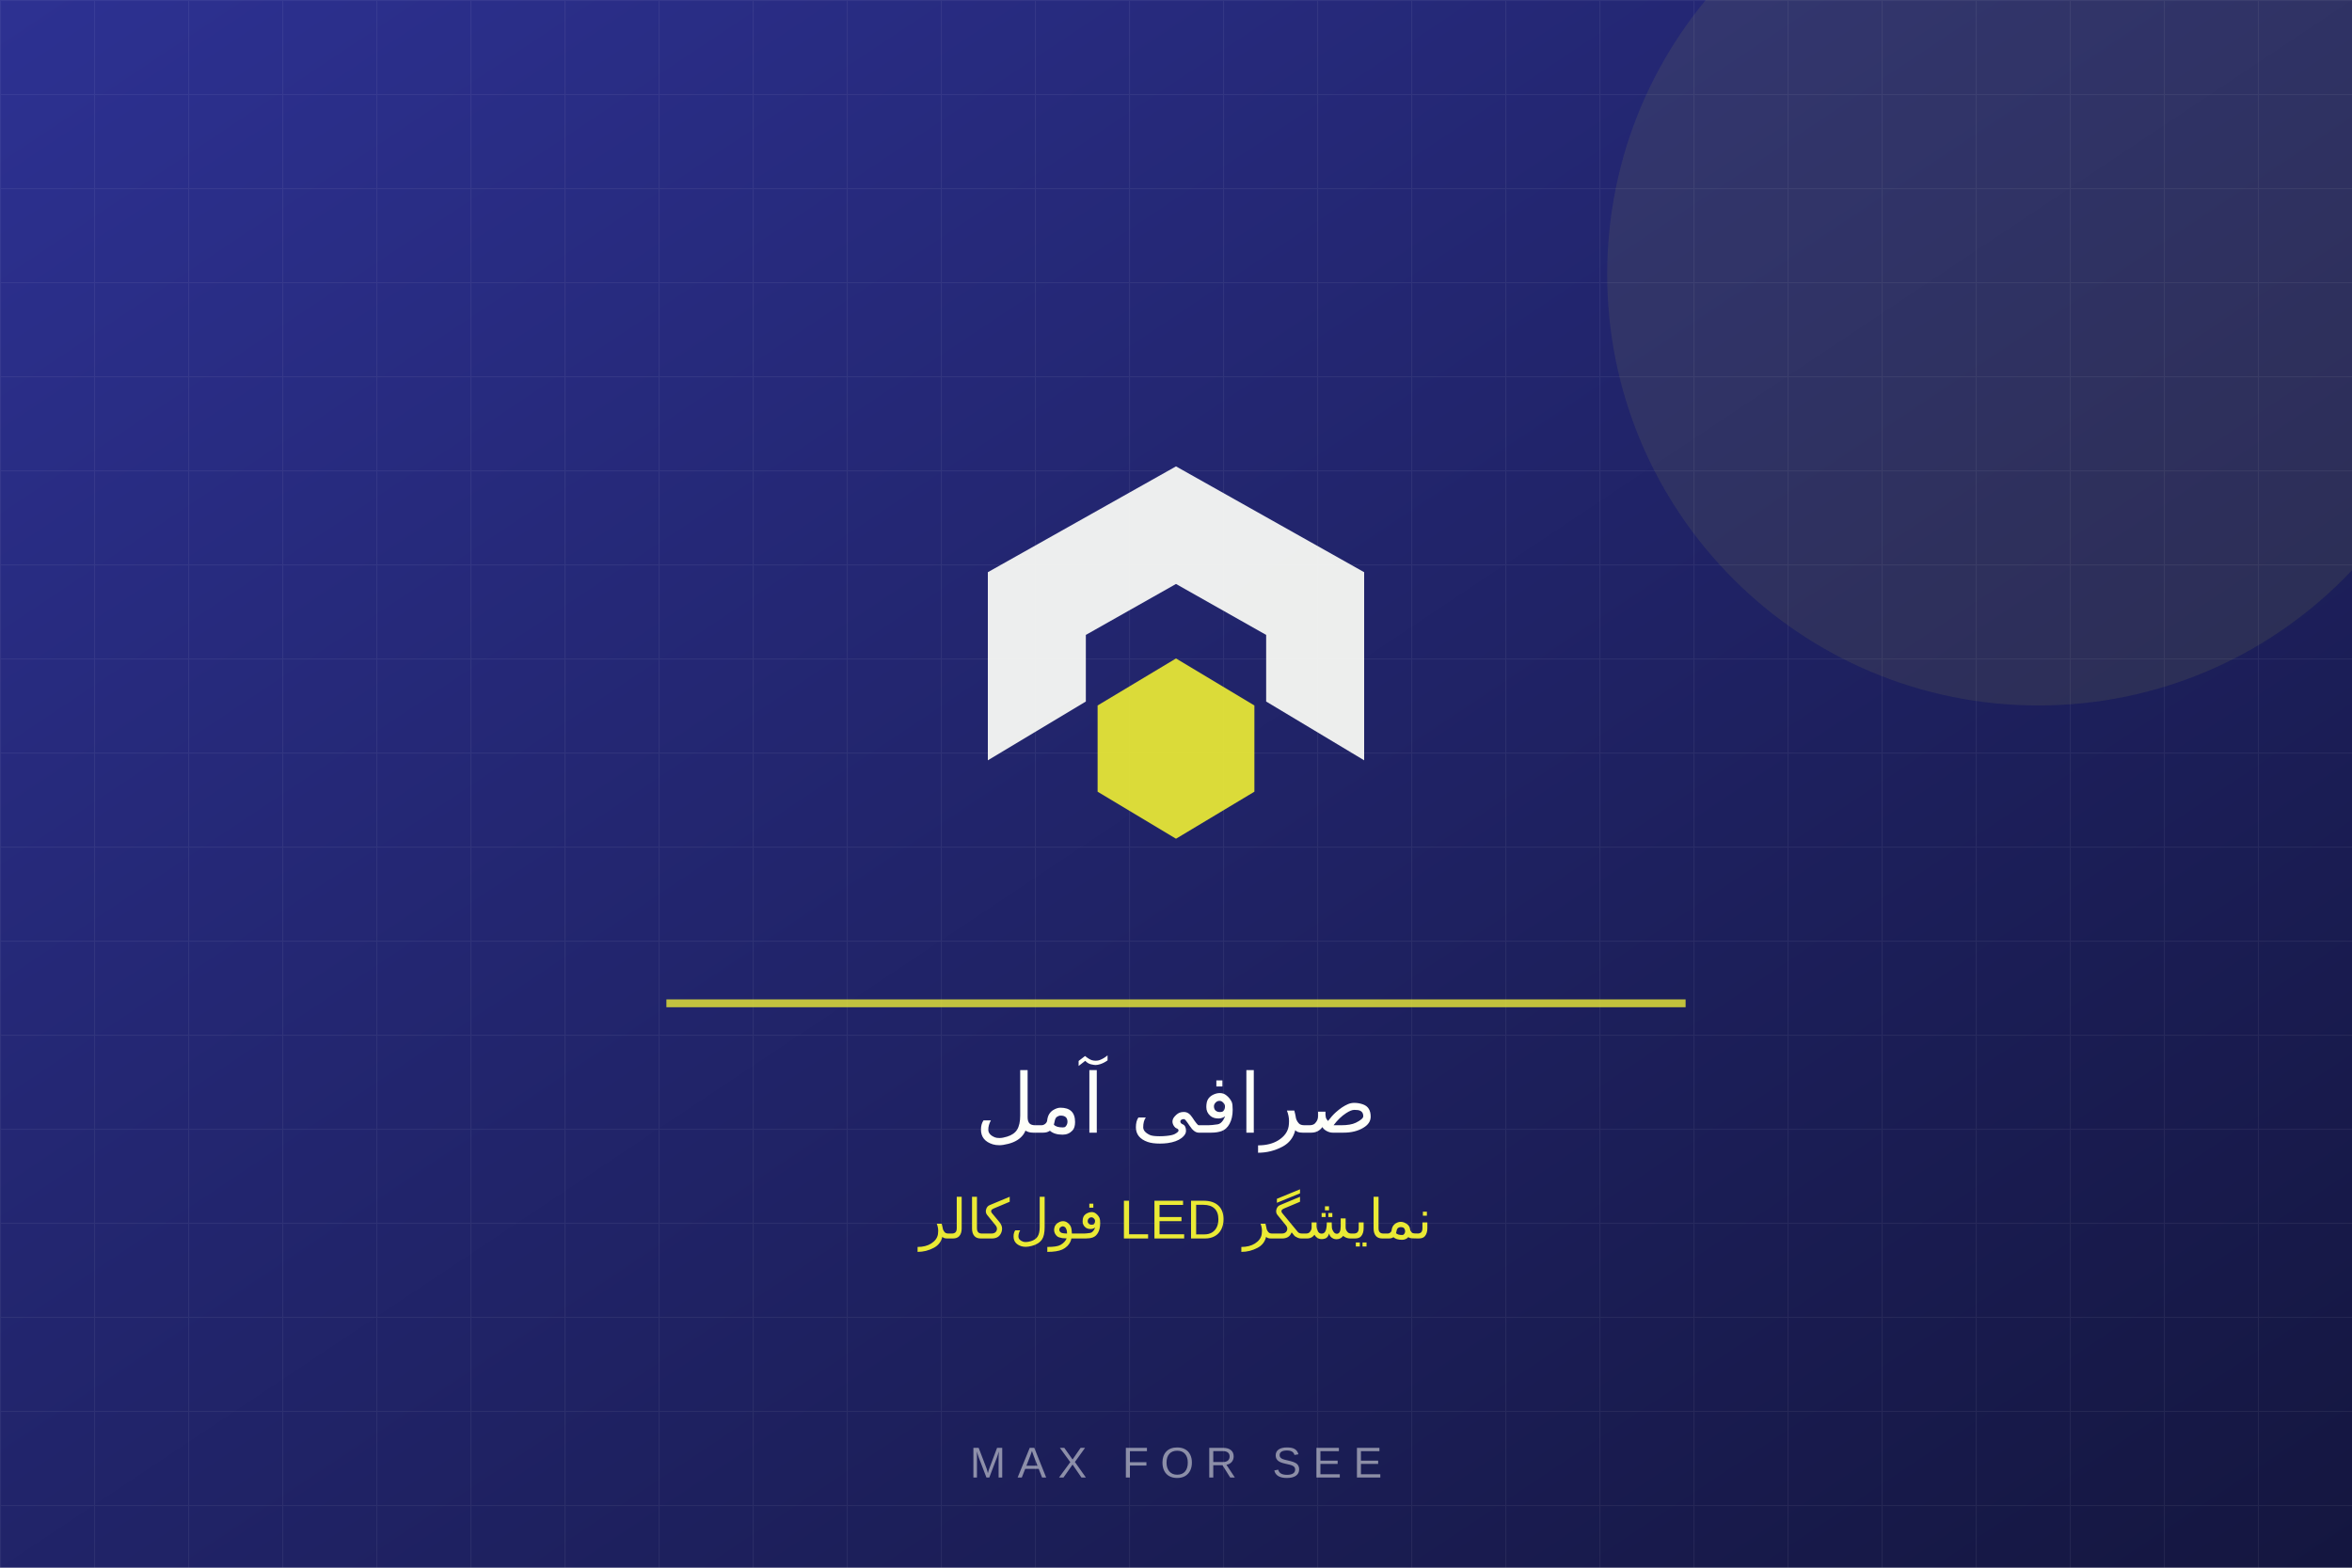
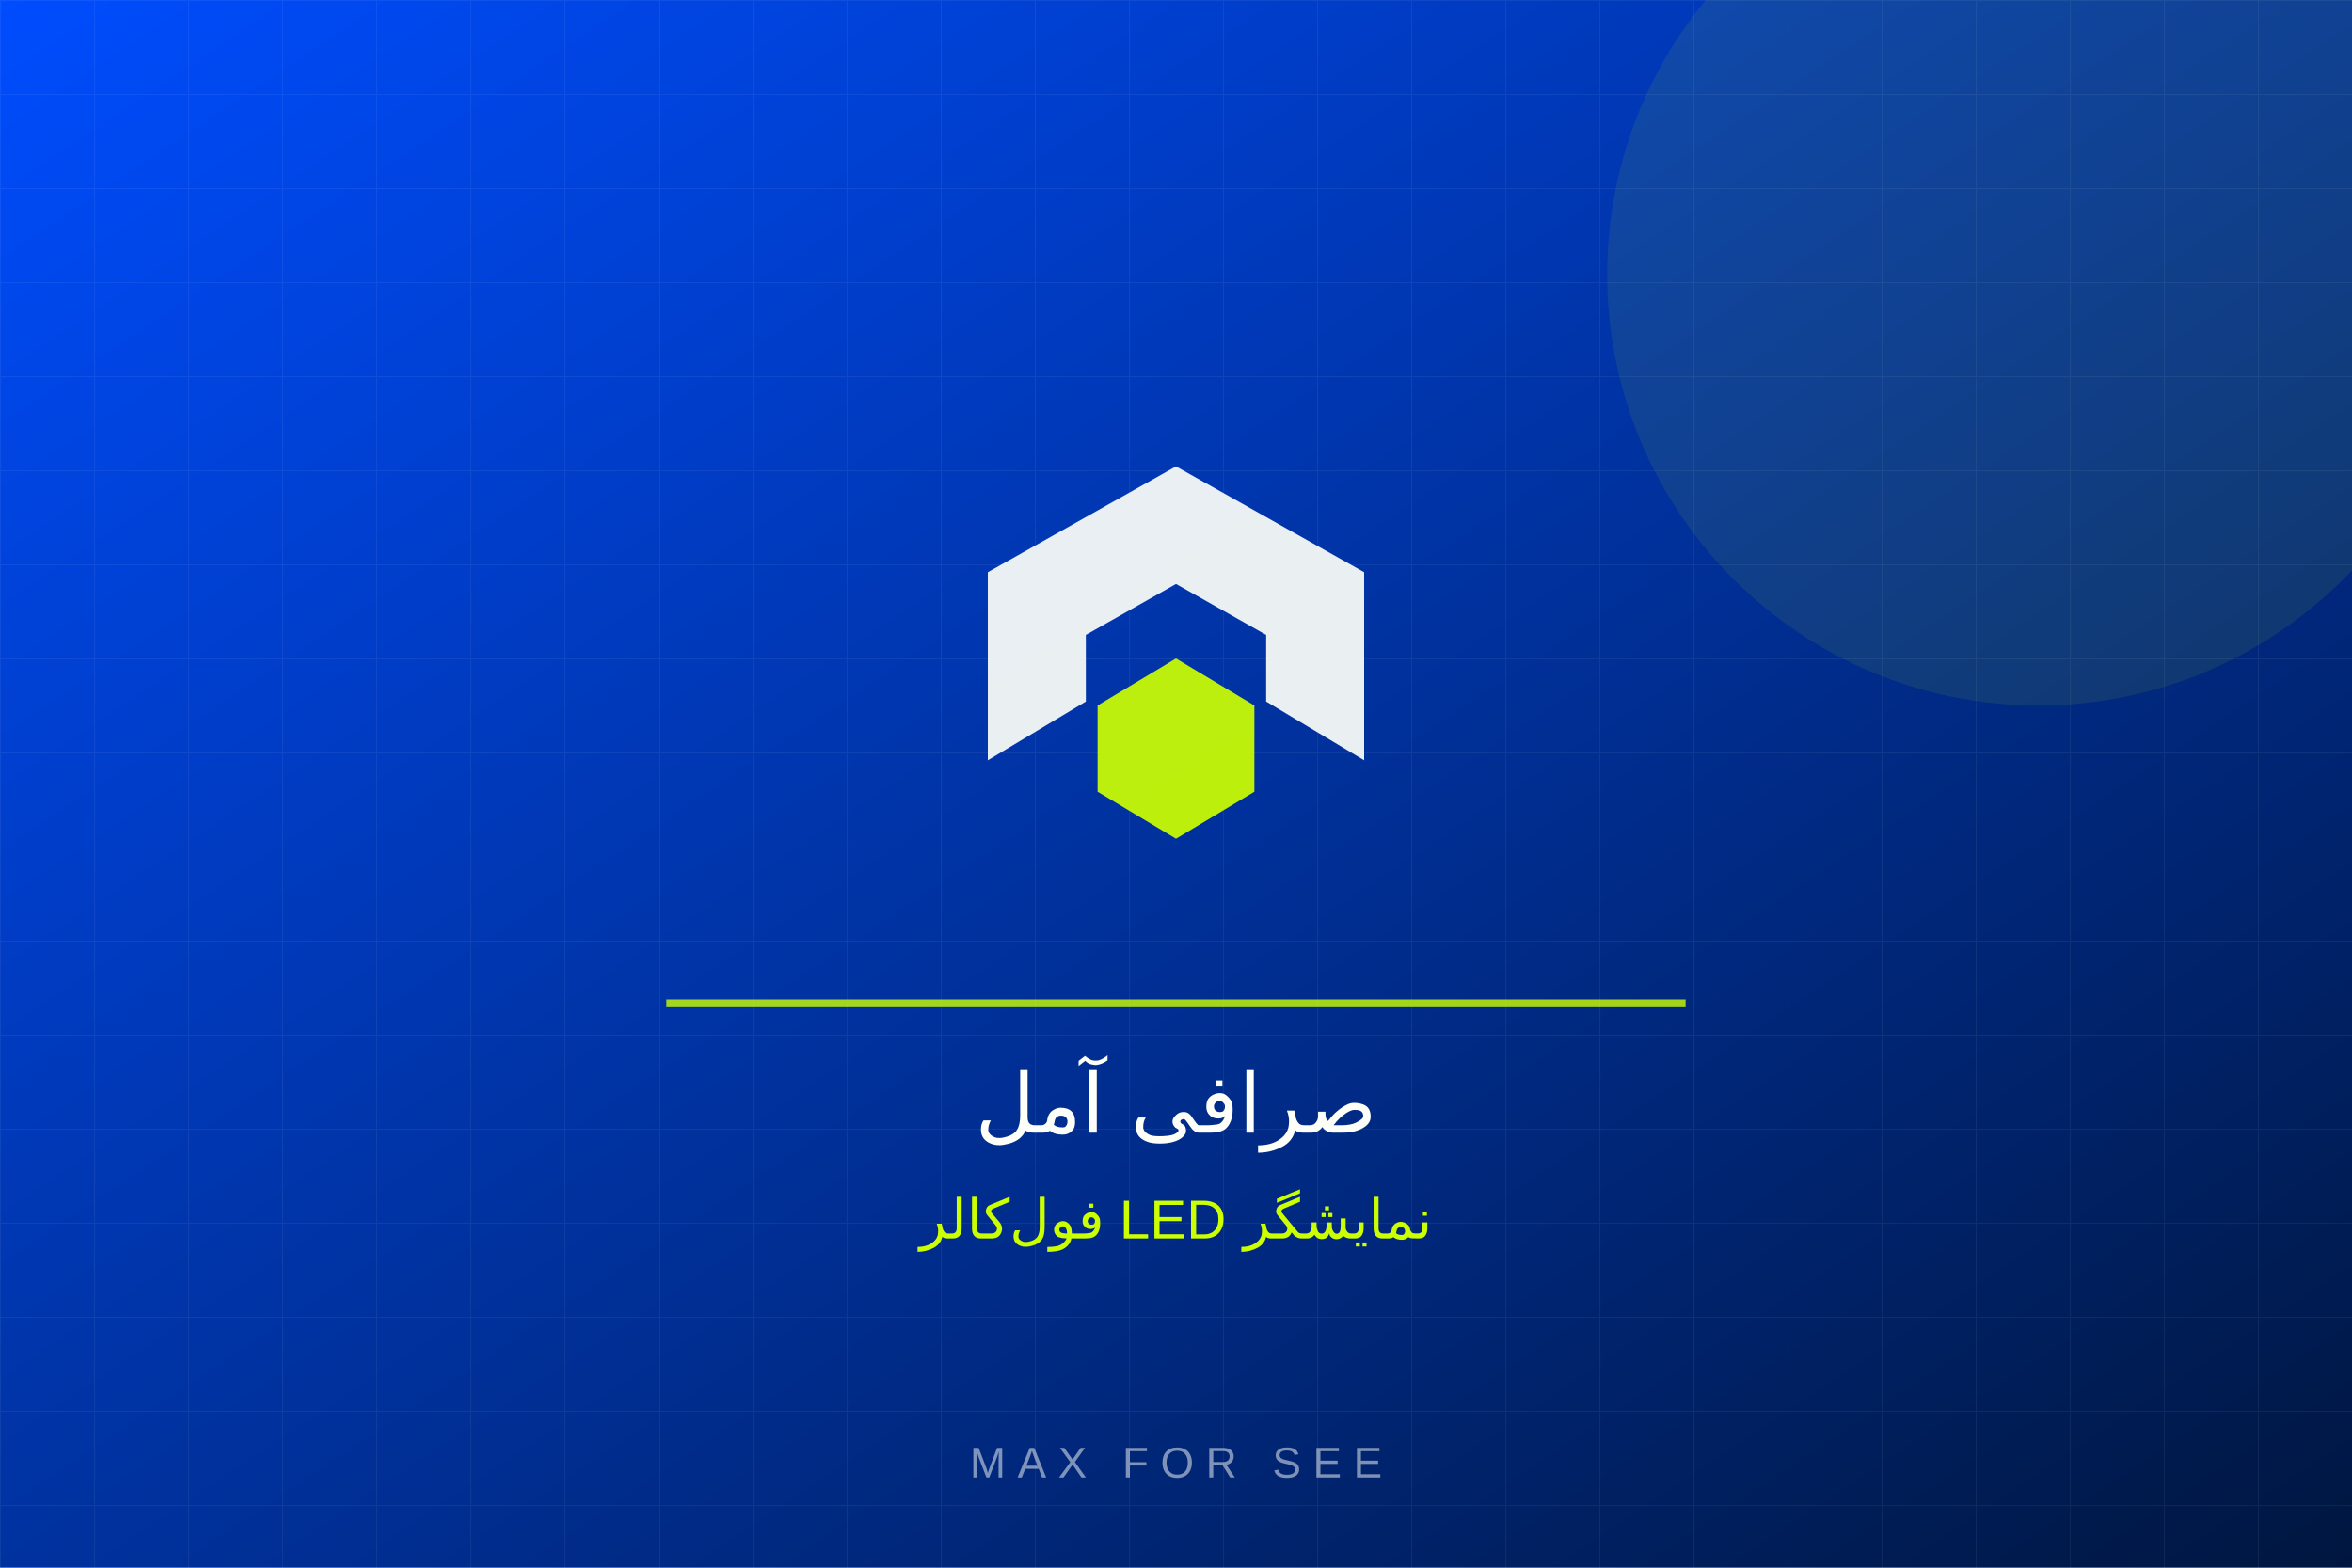
<svg xmlns="http://www.w3.org/2000/svg" width="1200" height="800" viewBox="0 0 1200 800" role="img" aria-label="صرافی آمل - نمایشگر LED فول‌کالر">
  <defs>
    <linearGradient id="g10" x1="0" y1="0" x2="1" y2="1">
-       <stop offset="0%" stop-color="#2D3192" />
-       <stop offset="100%" stop-color="#14163f" />
+       <stop offset="0%" stop-color="#004dff" />
+       <stop offset="100%" stop-color="#00163f" />
    </linearGradient>
    <pattern id="p10" width="48" height="48" patternUnits="userSpaceOnUse">
      <path d="M48 0H0v48" fill="none" stroke="#FEFFF9" stroke-opacity="0.06" stroke-width="1" />
    </pattern>
  </defs>
  <rect width="1200" height="800" fill="url(#g10)" />
  <rect width="1200" height="800" fill="url(#p10)" />
-   <circle cx="1040" cy="140" r="220" fill="#EAEA35" opacity="0.08" />
+   <circle cx="1040" cy="140" r="220" fill="#ccff00" opacity="0.08" />
  <g transform="translate(600, 330)">
    <polygon points="0,-92 96,-38 96,58 46,28 46,-6 0,-32 -46,-6 -46,28 -96,58 -96,-38" fill="#FEFFF9" opacity="0.92" />
-     <polygon points="0,6 40,30 40,74 0,98 -40,74 -40,30" fill="#EAEA35" opacity="0.92" />
+     <polygon points="0,6 40,30 40,74 0,98 -40,74 -40,30" fill="#ccff00" opacity="0.92" />
  </g>
-   <rect x="340" y="510" width="520" height="4" fill="#EAEA35" opacity="0.8" />
+   <rect x="340" y="510" width="520" height="4" fill="#ccff00" opacity="0.8" />
  <text x="600" y="578" text-anchor="middle" font-family="Tahoma, Arial, sans-serif" font-size="42" fill="#FEFFF9" direction="rtl">صرافی آمل</text>
-   <text x="600" y="632" text-anchor="middle" font-family="Tahoma, Arial, sans-serif" font-size="28" fill="#EAEA35" direction="rtl">نمایشگر LED فول‌کالر</text>
+   <text x="600" y="632" text-anchor="middle" font-family="Tahoma, Arial, sans-serif" font-size="28" fill="#ccff00" direction="rtl">نمایشگر LED فول‌کالر</text>
  <text x="600" y="754" text-anchor="middle" font-family="Segoe UI, Arial, sans-serif" font-size="22" fill="#FEFFF9" opacity="0.5" letter-spacing="6">MAX FOR SEE</text>
</svg>
